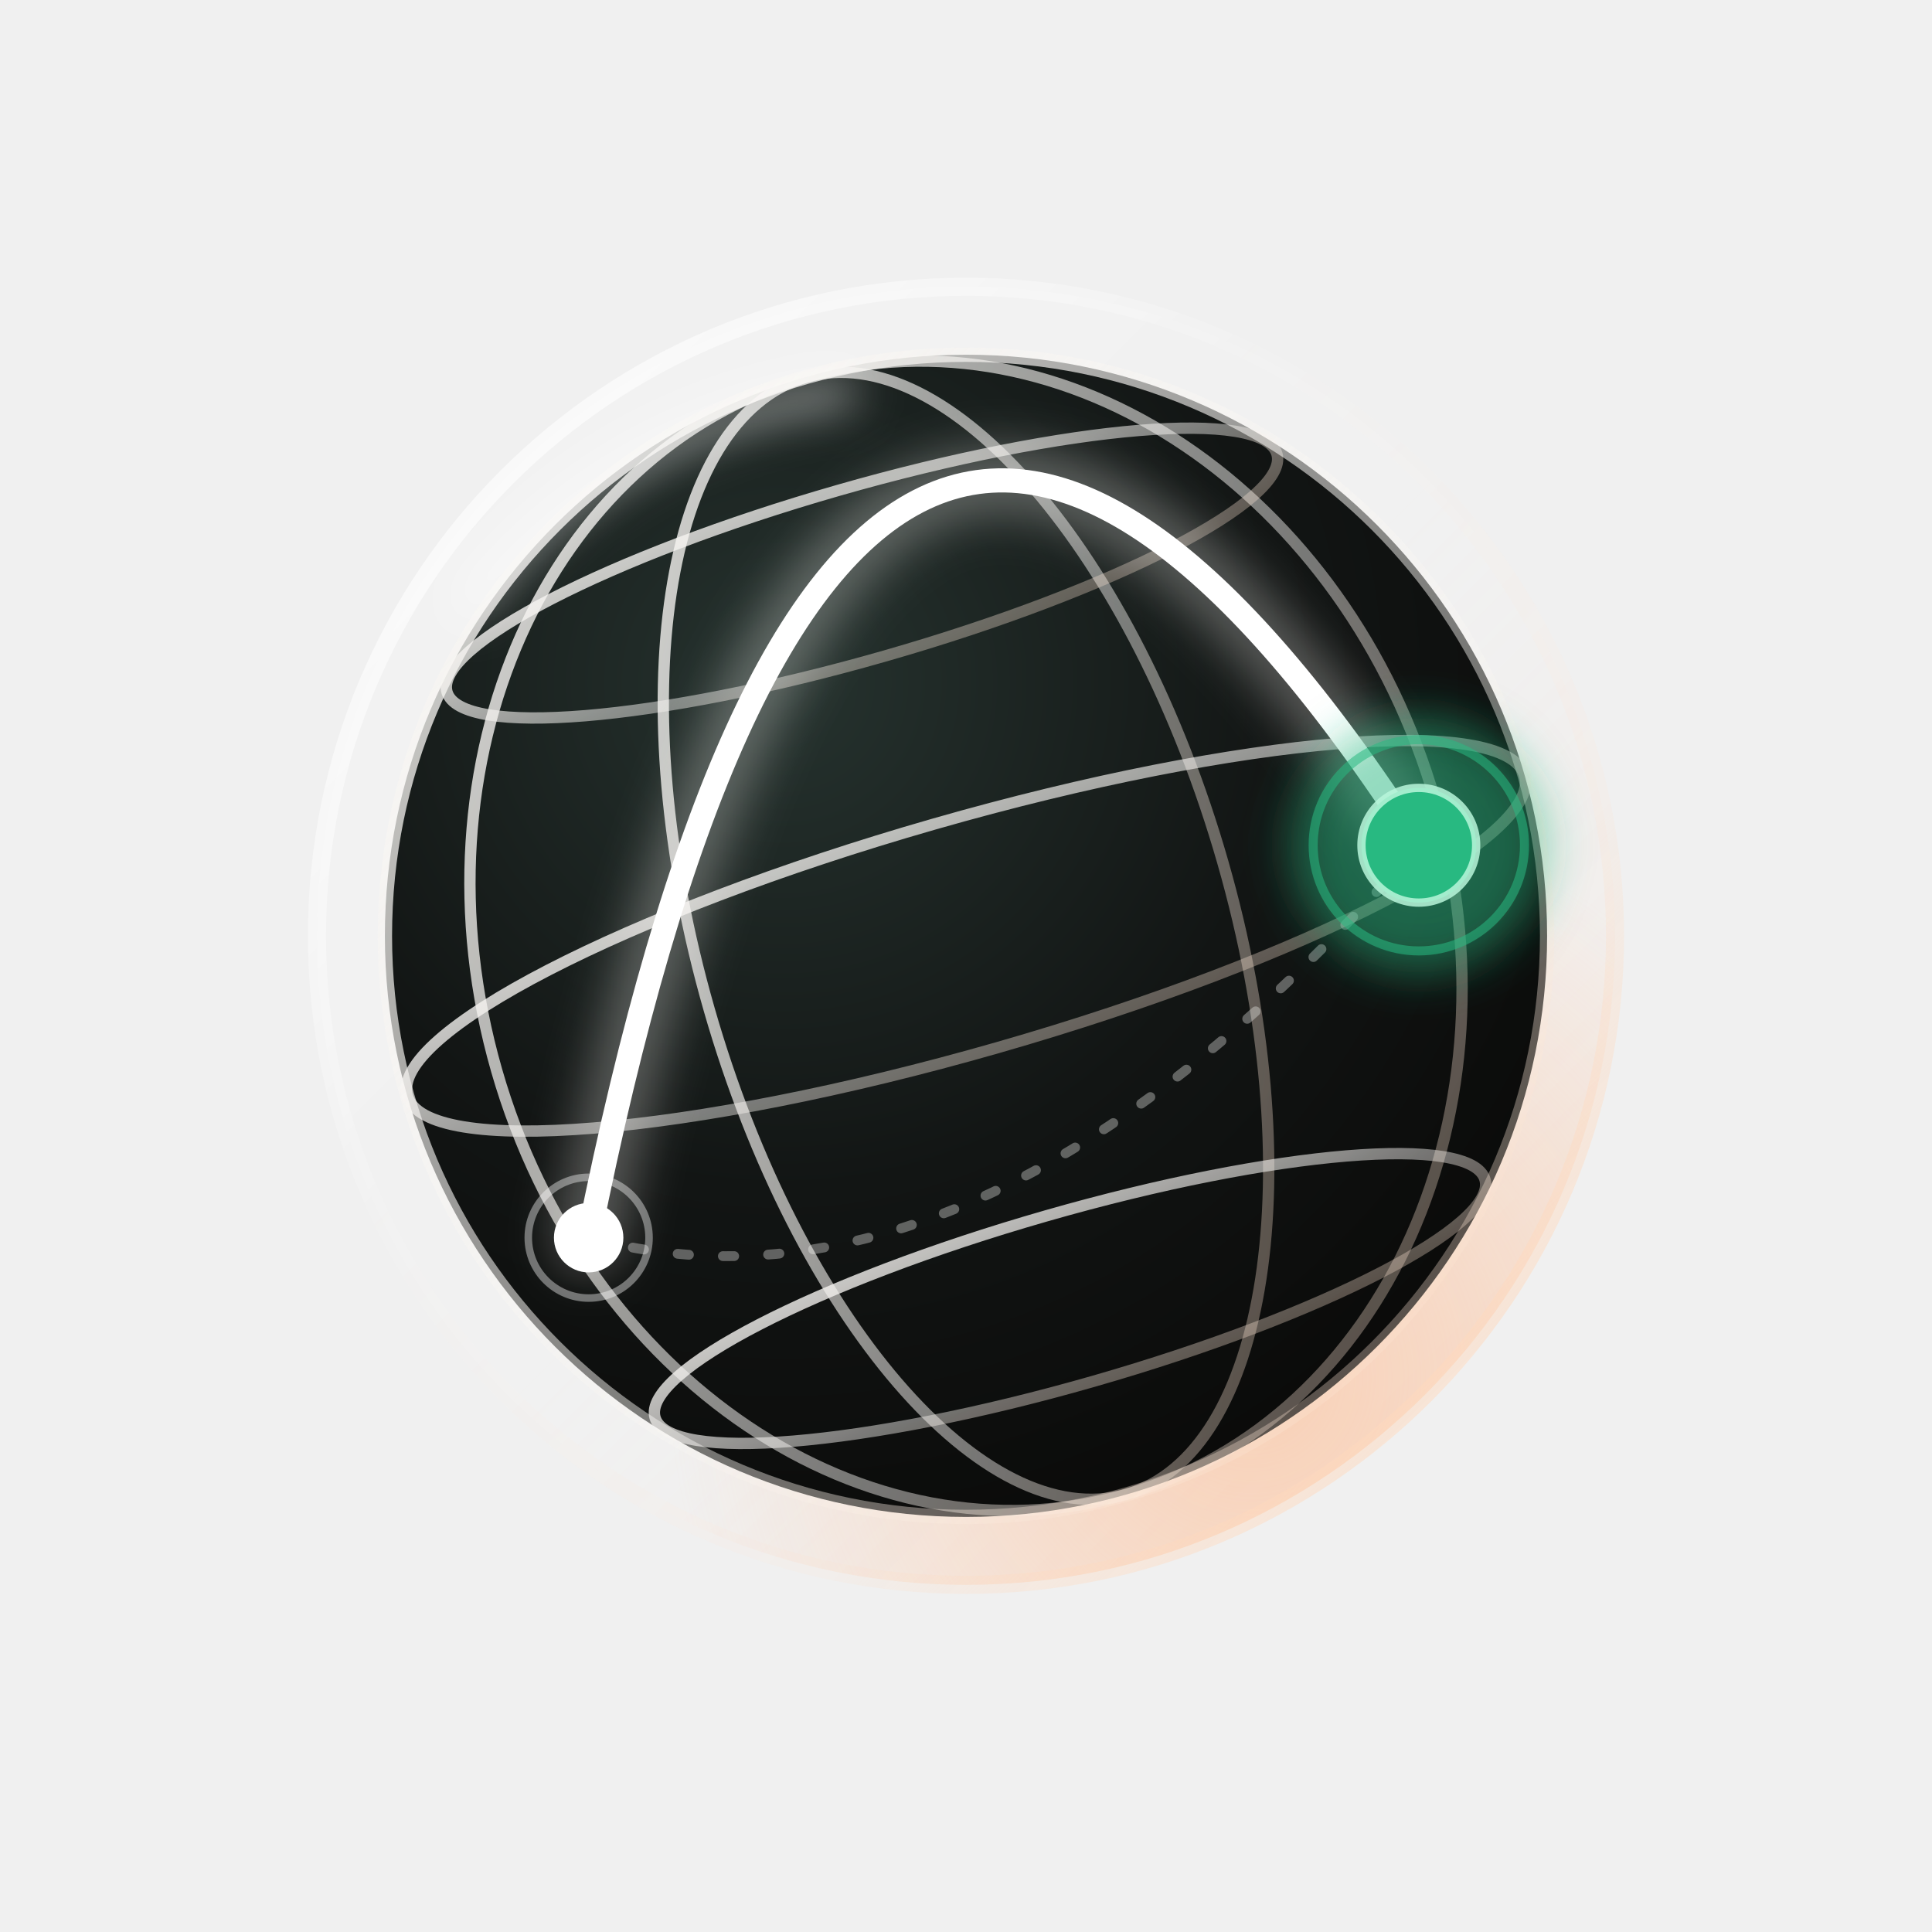
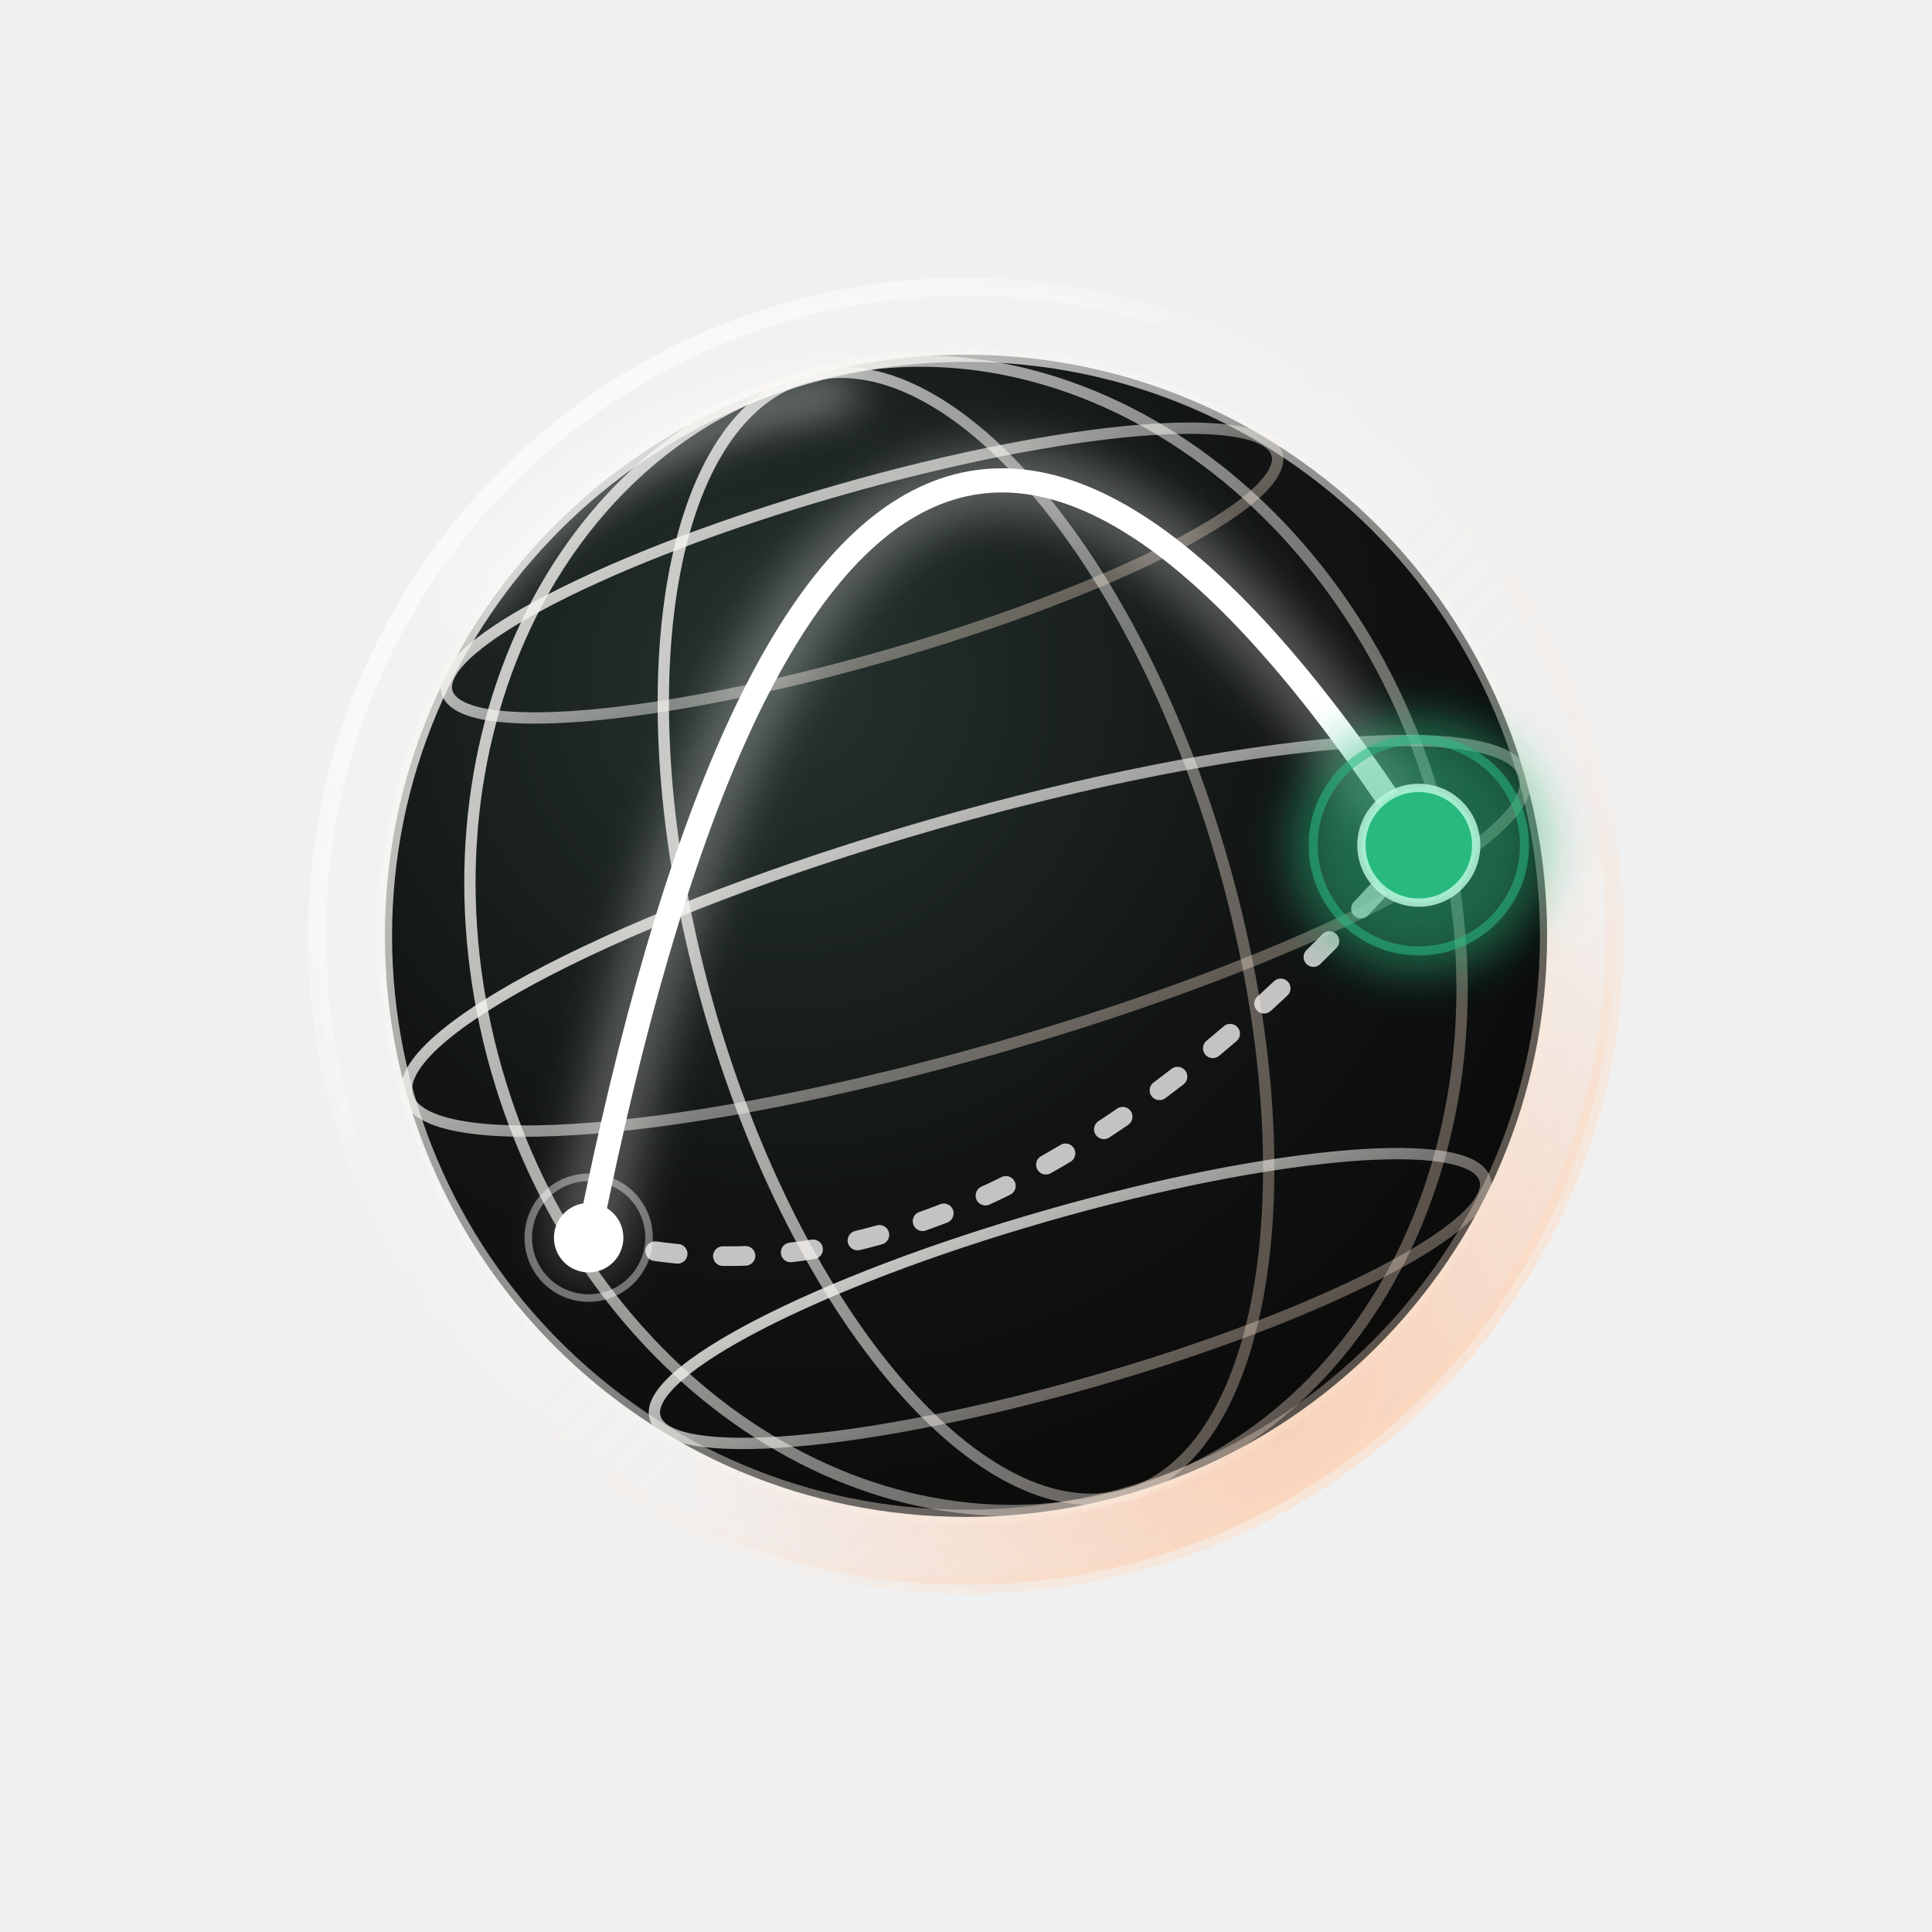
<svg xmlns="http://www.w3.org/2000/svg" viewBox="0 0 256 256">
  <defs>
    <clipPath id="t">
      <rect width="256" height="256" rx="56" />
    </clipPath>
    <clipPath id="lc">
      <circle cx="128" cy="124" r="86" />
    </clipPath>
    <radialGradient id="bg" cx="50%" cy="28%" r="85%">
      <stop offset="0" stop-color="#1f1c19" />
      <stop offset="1" stop-color="#0a0908" />
    </radialGradient>
    <radialGradient id="orb" cx="74%" cy="80%" r="55%">
      <stop offset="0" stop-color="#ff9254" stop-opacity=".95" />
      <stop offset=".45" stop-color="#c4553a" stop-opacity=".5" />
      <stop offset="1" stop-color="#c4553a" stop-opacity="0" />
    </radialGradient>
    <radialGradient id="teal" cx="20%" cy="18%" r="40%">
      <stop offset="0" stop-color="#4e8c99" stop-opacity=".35" />
      <stop offset="1" stop-color="#4e8c99" stop-opacity="0" />
    </radialGradient>
    <linearGradient id="gl" x1="0" y1="0" x2="1" y2="1">
      <stop offset="0" stop-color="#fff" stop-opacity=".22" />
      <stop offset=".5" stop-color="#fff" stop-opacity=".04" />
      <stop offset="1" stop-color="#ffb98c" stop-opacity=".18" />
    </linearGradient>
    <linearGradient id="rm" x1="0" y1="0" x2="1" y2="1">
      <stop offset="0" stop-color="#fff" stop-opacity=".95" />
      <stop offset=".38" stop-color="#fff" stop-opacity=".08" />
      <stop offset=".7" stop-color="#ffd9bd" stop-opacity=".12" />
      <stop offset="1" stop-color="#ffd9bd" stop-opacity=".85" />
    </linearGradient>
    <linearGradient id="ln" x1="0" y1="0" x2="1" y2="1">
      <stop offset="0" stop-color="#f7f5f2" stop-opacity=".9" />
      <stop offset=".6" stop-color="#f7f5f2" stop-opacity=".45" />
      <stop offset="1" stop-color="#ffd9bd" stop-opacity=".26" />
    </linearGradient>
    <radialGradient id="gb" cx="34%" cy="28%" r="80%">
      <stop offset="0" stop-color="#26332f" />
      <stop offset=".55" stop-color="#121514" />
      <stop offset="1" stop-color="#0a0a09" />
    </radialGradient>
    <radialGradient id="cau" cx="72%" cy="84%" r="45%">
      <stop offset="0" stop-color="#ffb98c" stop-opacity=".55" />
      <stop offset="1" stop-color="#ffb98c" stop-opacity="0" />
    </radialGradient>
    <filter id="bl" x="-60%" y="-60%" width="220%" height="220%">
      <feGaussianBlur stdDeviation="3" />
    </filter>
    <filter id="sh" x="-30%" y="-30%" width="160%" height="170%">
      <feGaussianBlur stdDeviation="13" />
    </filter>
  </defs>
  <circle cx="128" cy="124" r="86" fill="url(#gl)" />
  <g clip-path="url(#lc)">
    <circle cx="128" cy="124" r="86" fill="url(#cau)" />
  </g>
  <circle cx="128" cy="124" r="77" fill="url(#gb)" />
  <g transform="rotate(-16 128 124)" fill="none" stroke="url(#ln)" stroke-width="1.5">
    <ellipse cx="128" cy="124" rx="35.4" ry="77" />
    <ellipse cx="128" cy="124" rx="64.7" ry="77" />
    <ellipse cx="128" cy="174.0" rx="57.2" ry="11.4" />
    <ellipse cx="128" cy="124.0" rx="77.0" ry="15.4" />
    <ellipse cx="128" cy="74.0" rx="57.2" ry="11.4" />
  </g>
  <circle cx="128" cy="124" r="77" fill="none" stroke="url(#ln)" stroke-width="1.9" />
-   <path d="M78 164Q130 178 188 112" fill="none" stroke="#f7f5f2" stroke-opacity=".35" stroke-width="1.3" stroke-dasharray="1.5 4.5" stroke-linecap="round" />
+   <path d="M78 164Q130 178 188 112" fill="none" stroke="#f7f5f2" stroke-opacity=".78" stroke-width="2.6" stroke-dasharray="3 6" stroke-linecap="round" />
  <path d="M78 164Q112 -6 188 112" fill="none" stroke="#f7f5f2" stroke-opacity=".3" stroke-width="9" filter="url(#bl)" stroke-linecap="round" />
  <path d="M78 164Q112 -6 188 112" fill="none" stroke="#fff" stroke-width="3.2" stroke-linecap="round" />
  <circle cx="78" cy="164" r="4.6" fill="#fff" />
  <circle cx="78" cy="164" r="8" fill="none" stroke="#fff" stroke-opacity=".4" stroke-width="1" />
  <circle cx="188" cy="112" r="17" fill="#28b981" fill-opacity=".5" filter="url(#bl)" />
  <circle cx="188" cy="112" r="14" fill="none" stroke="#28b981" stroke-opacity=".55" stroke-width="1.2" />
  <circle cx="188" cy="112" r="7.6" fill="#28b981" />
  <circle cx="188" cy="112" r="7.6" fill="none" stroke="#b8f5da" stroke-opacity=".85" stroke-width="1.1" />
  <circle cx="128" cy="124" r="86" fill="none" stroke="url(#rm)" stroke-width="2.4" />
  <path d="M62 80A74 74 0 0 1 112 52" fill="none" stroke="#fff" stroke-opacity=".7" stroke-width="3" stroke-linecap="round" filter="url(#bl)" />
</svg>
